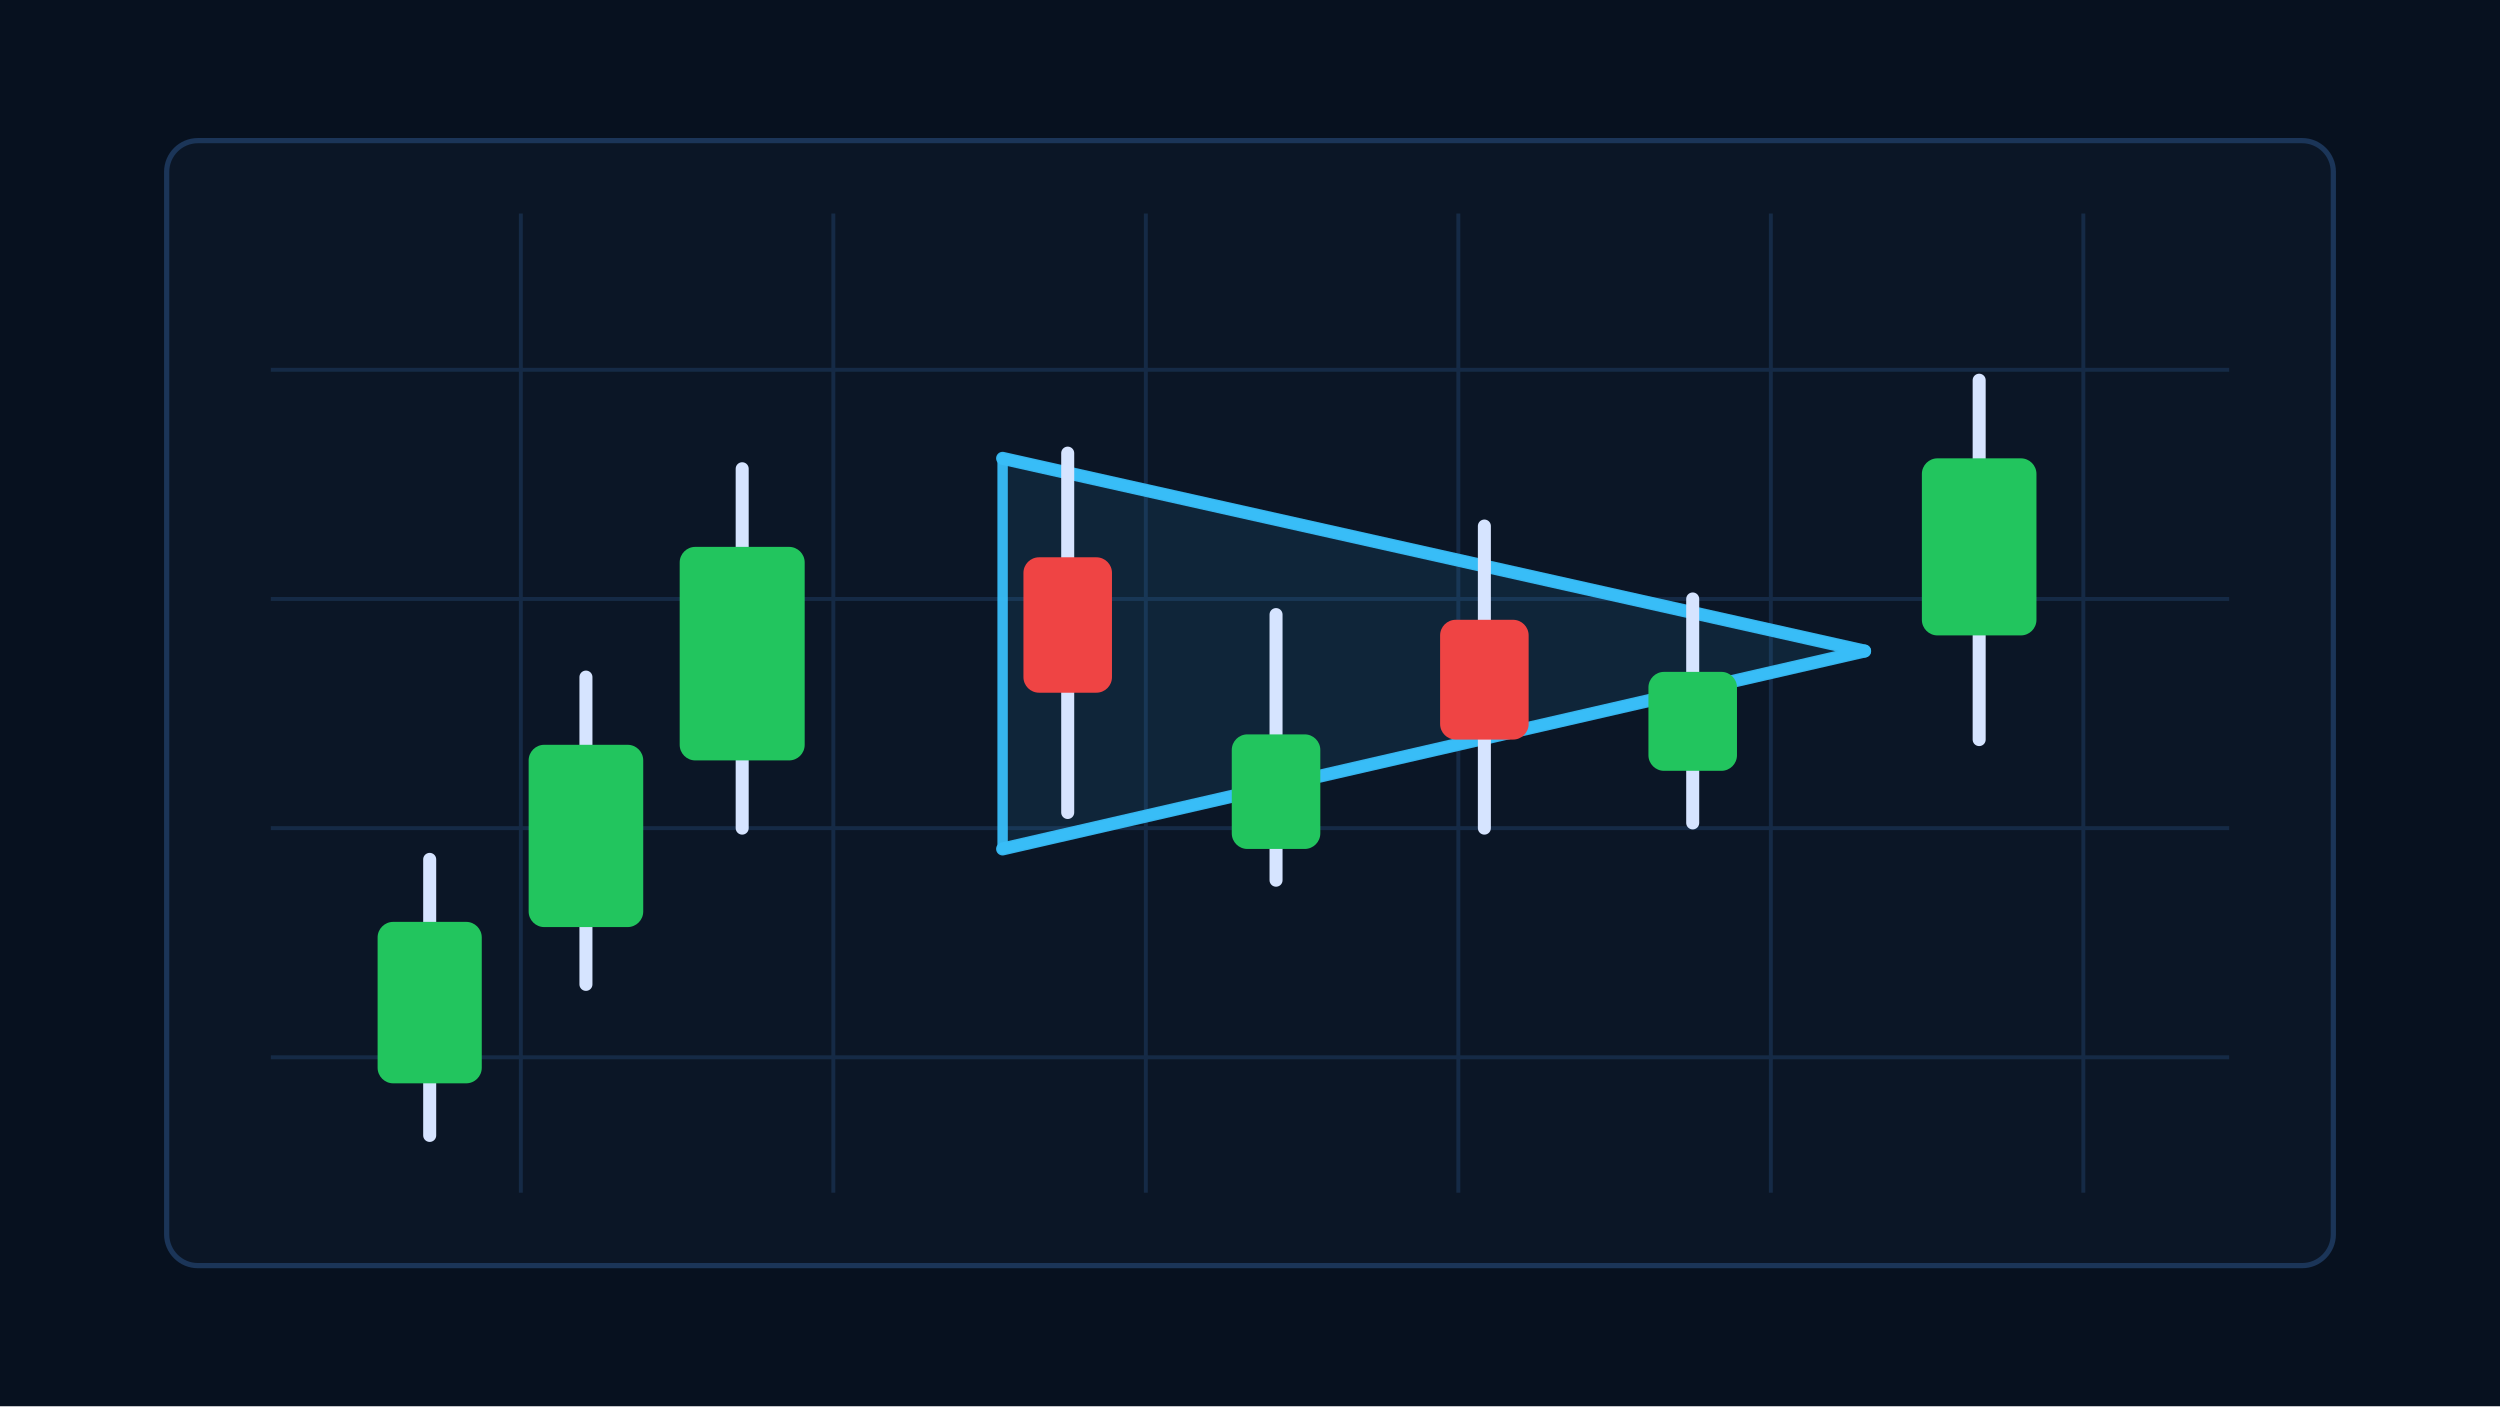
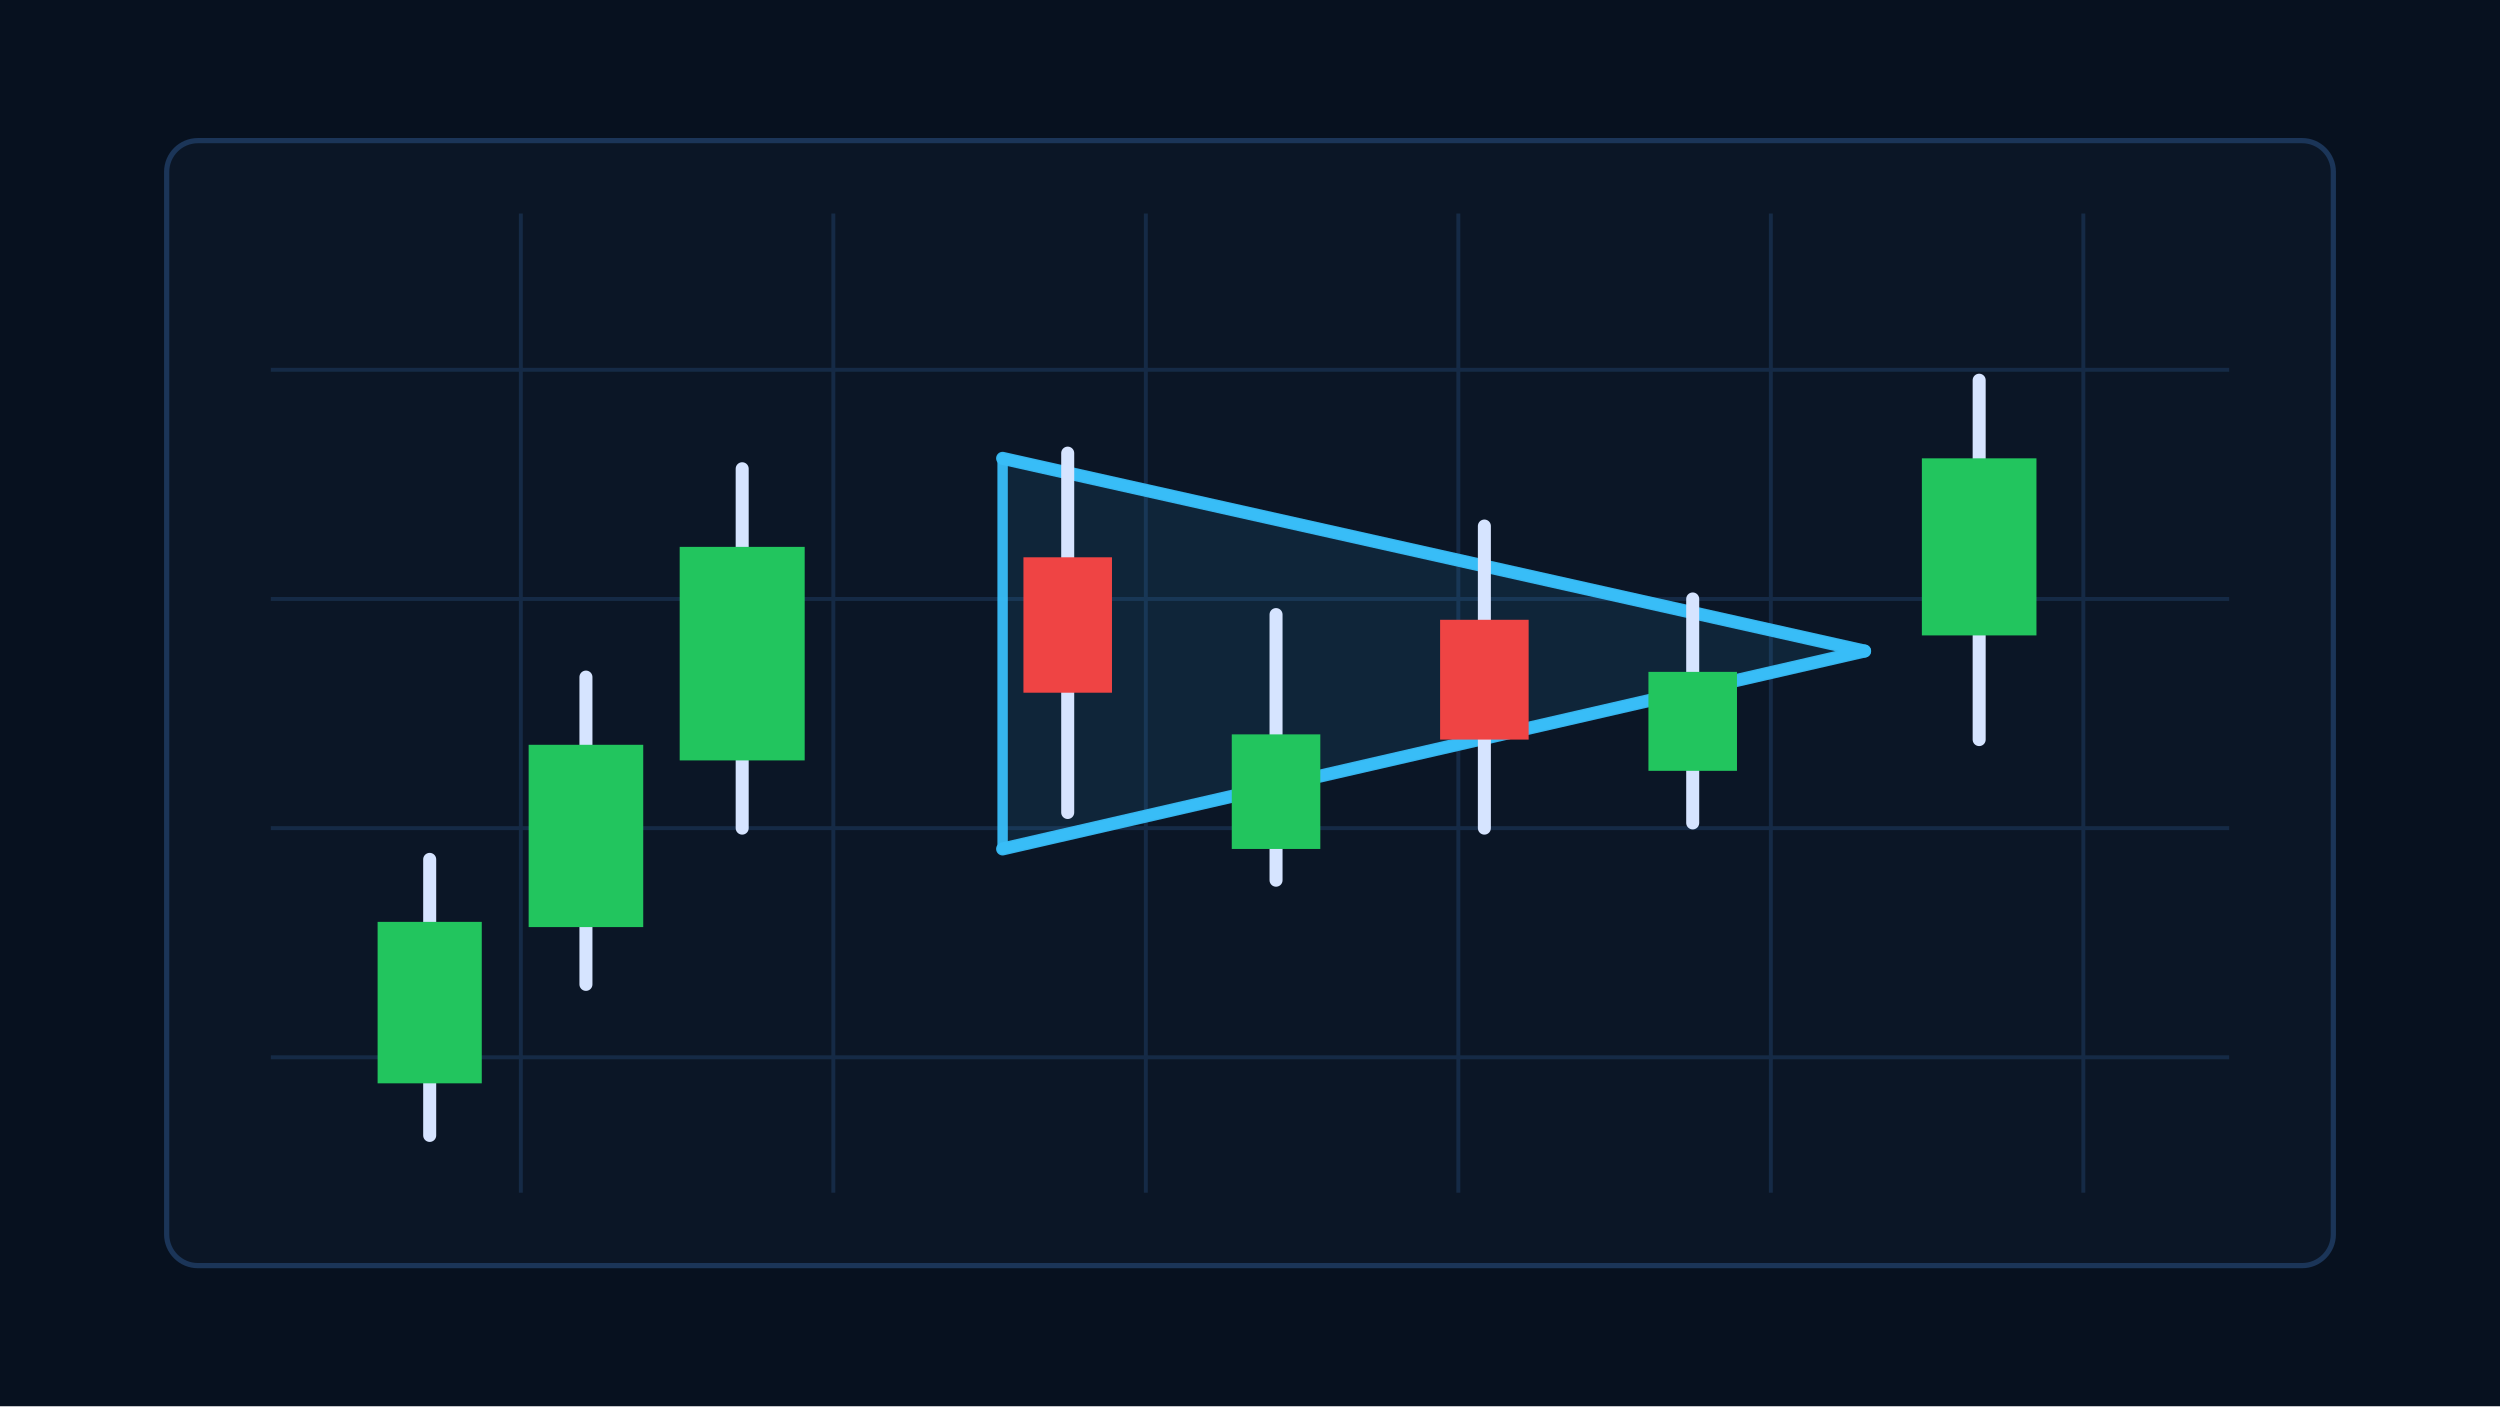
<svg xmlns="http://www.w3.org/2000/svg" width="960" height="540" viewBox="0 0 960 540" aria-hidden="true">
  <rect width="960" height="540" fill="#07111f" />
  <rect x="64" y="54" width="832" height="432" rx="12" fill="#0b1626" stroke="#1b3558" stroke-width="2" />
  <g stroke="#18304d" stroke-width="1.5" opacity=".8">
    <path d="M104 142H856M104 230H856M104 318H856M104 406H856" />
    <path d="M200 82V458M320 82V458M440 82V458M560 82V458M680 82V458M800 82V458" />
  </g>
  <g opacity="1">
    <line x1="165" y1="330" x2="165" y2="436" stroke="#d6e4ff" stroke-width="5" stroke-linecap="round" />
-     <rect x="145" y="354" width="40" height="62" rx="6" fill="#22c55e" />
+     <rect x="145" y="354" width="40" height="62" fill="#22c55e" />
  </g>
  <g opacity="1">
    <line x1="225" y1="260" x2="225" y2="378" stroke="#d6e4ff" stroke-width="5" stroke-linecap="round" />
-     <rect x="203" y="286" width="44" height="70" rx="6" fill="#22c55e" />
+     <rect x="203" y="286" width="44" height="70" fill="#22c55e" />
  </g>
  <g opacity="1">
    <line x1="285" y1="180" x2="285" y2="318" stroke="#d6e4ff" stroke-width="5" stroke-linecap="round" />
-     <rect x="261" y="210" width="48" height="82" rx="6" fill="#22c55e" />
+     <rect x="261" y="210" width="48" height="82" fill="#22c55e" />
  </g>
  <polygon points="385,176 716,250 385,326" fill="#38bdf8" fill-opacity="0.1" stroke="#38bdf8" stroke-width="4" stroke-linejoin="round" opacity=".95" />
  <path d="M385 176L716 250" fill="none" stroke="#38bdf8" stroke-width="5" stroke-linecap="round" opacity="0.95" />
  <path d="M385 326L716 250" fill="none" stroke="#38bdf8" stroke-width="5" stroke-linecap="round" opacity="0.95" />
  <g opacity="1">
    <line x1="410" y1="174" x2="410" y2="312" stroke="#d6e4ff" stroke-width="5" stroke-linecap="round" />
-     <rect x="393" y="214" width="34" height="52" rx="6" fill="#ef4444" />
+     <rect x="393" y="214" width="34" height="52" fill="#ef4444" />
  </g>
  <g opacity="1">
    <line x1="490" y1="236" x2="490" y2="338" stroke="#d6e4ff" stroke-width="5" stroke-linecap="round" />
-     <rect x="473" y="282" width="34" height="44" rx="6" fill="#22c55e" />
+     <rect x="473" y="282" width="34" height="44" fill="#22c55e" />
  </g>
  <g opacity="1">
    <line x1="570" y1="202" x2="570" y2="318" stroke="#d6e4ff" stroke-width="5" stroke-linecap="round" />
-     <rect x="553" y="238" width="34" height="46" rx="6" fill="#ef4444" />
+     <rect x="553" y="238" width="34" height="46" fill="#ef4444" />
  </g>
  <g opacity="1">
    <line x1="650" y1="230" x2="650" y2="316" stroke="#d6e4ff" stroke-width="5" stroke-linecap="round" />
-     <rect x="633" y="258" width="34" height="38" rx="6" fill="#22c55e" />
+     <rect x="633" y="258" width="34" height="38" fill="#22c55e" />
  </g>
  <g opacity="1">
    <line x1="760" y1="146" x2="760" y2="284" stroke="#d6e4ff" stroke-width="5" stroke-linecap="round" />
-     <rect x="738" y="176" width="44" height="68" rx="6" fill="#22c55e" />
+     <rect x="738" y="176" width="44" height="68" fill="#22c55e" />
  </g>
</svg>
